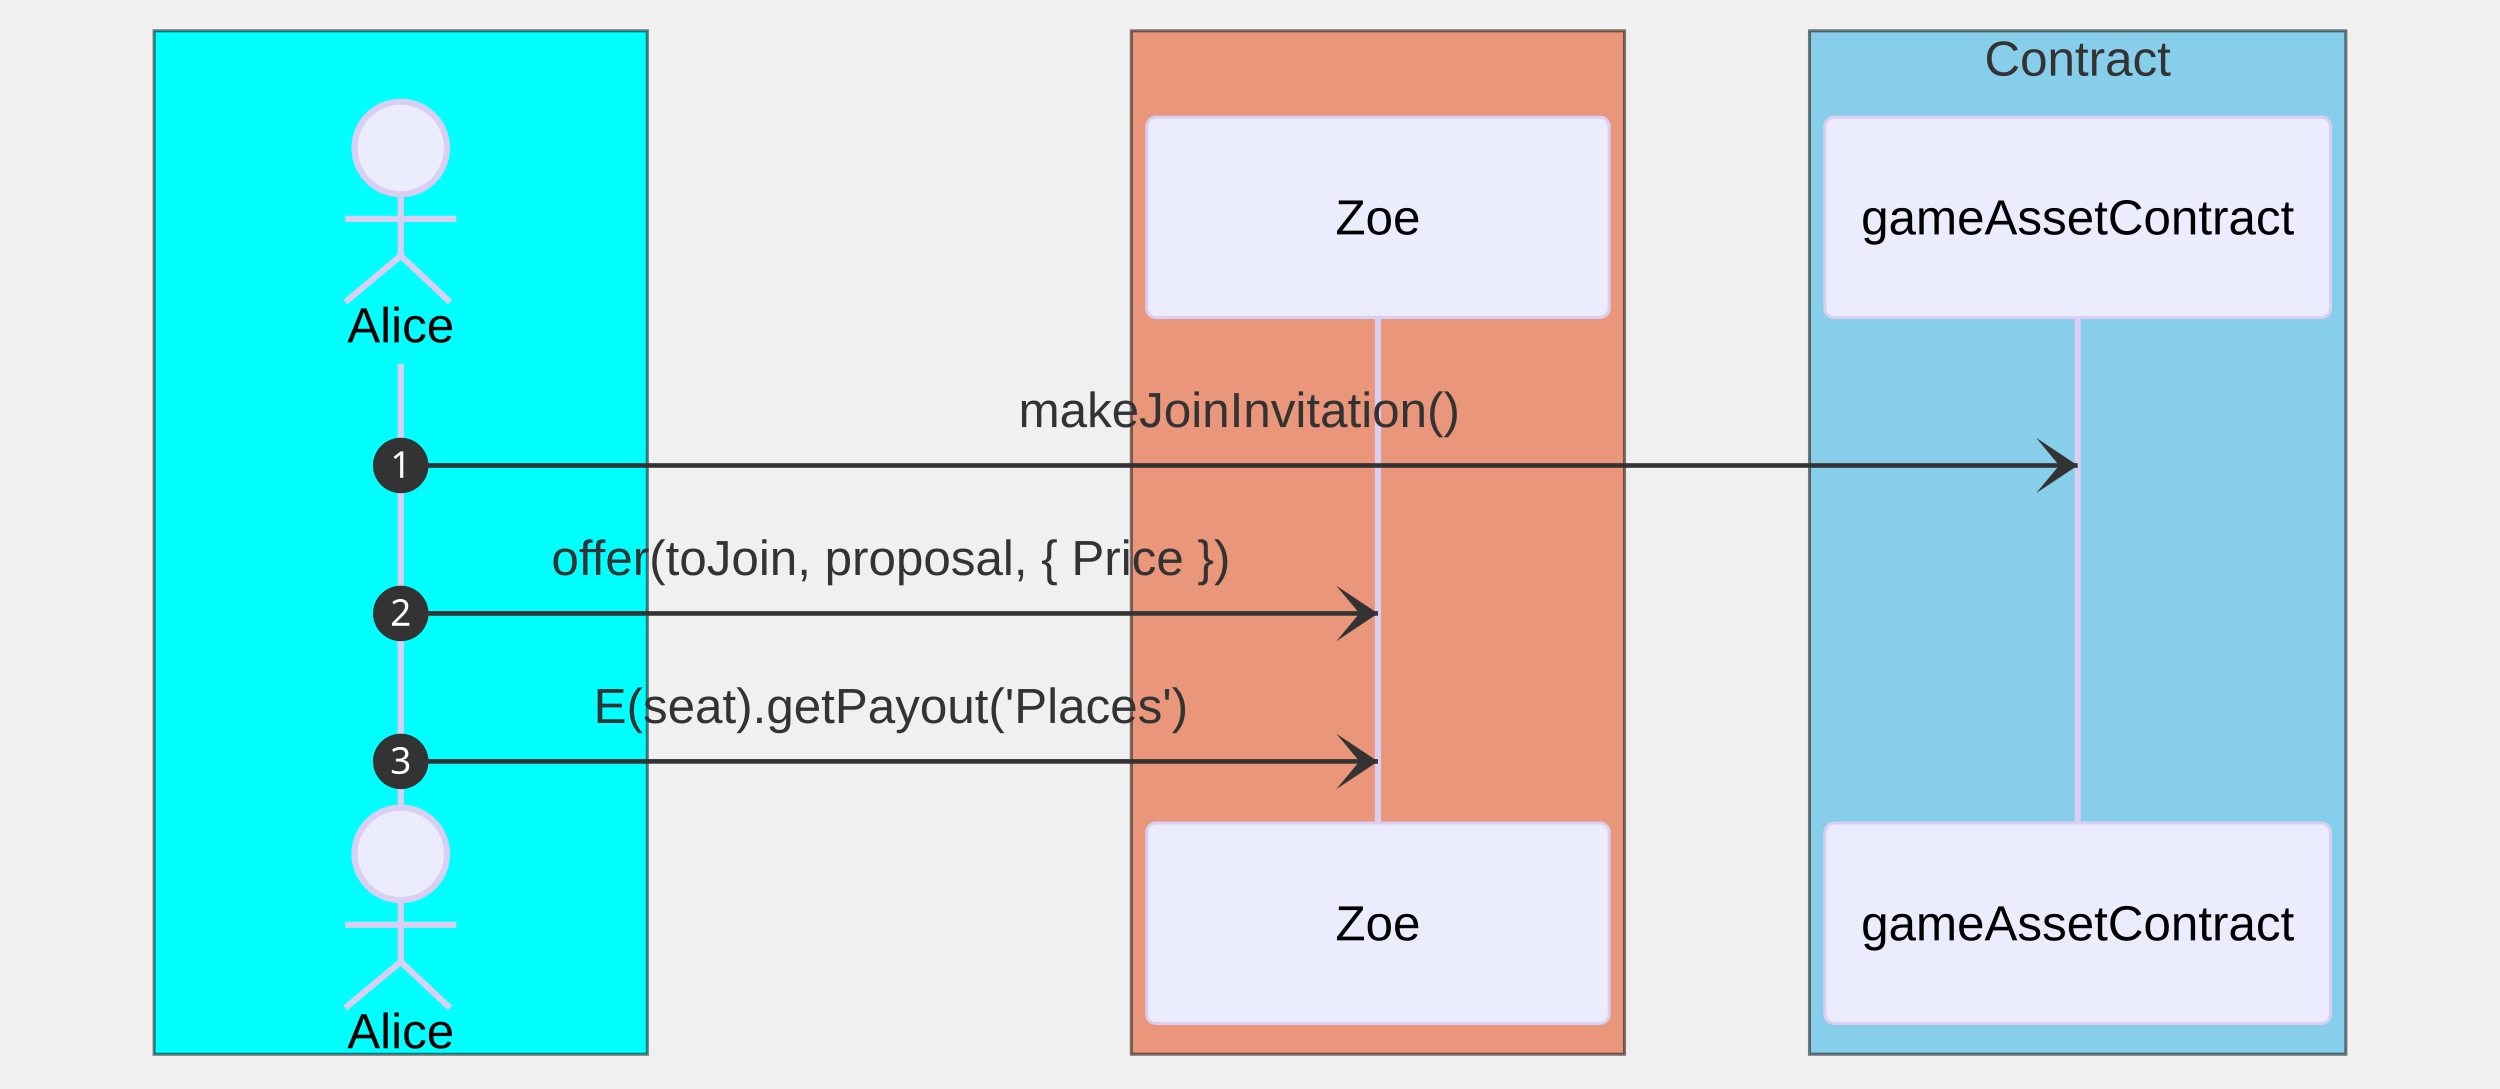
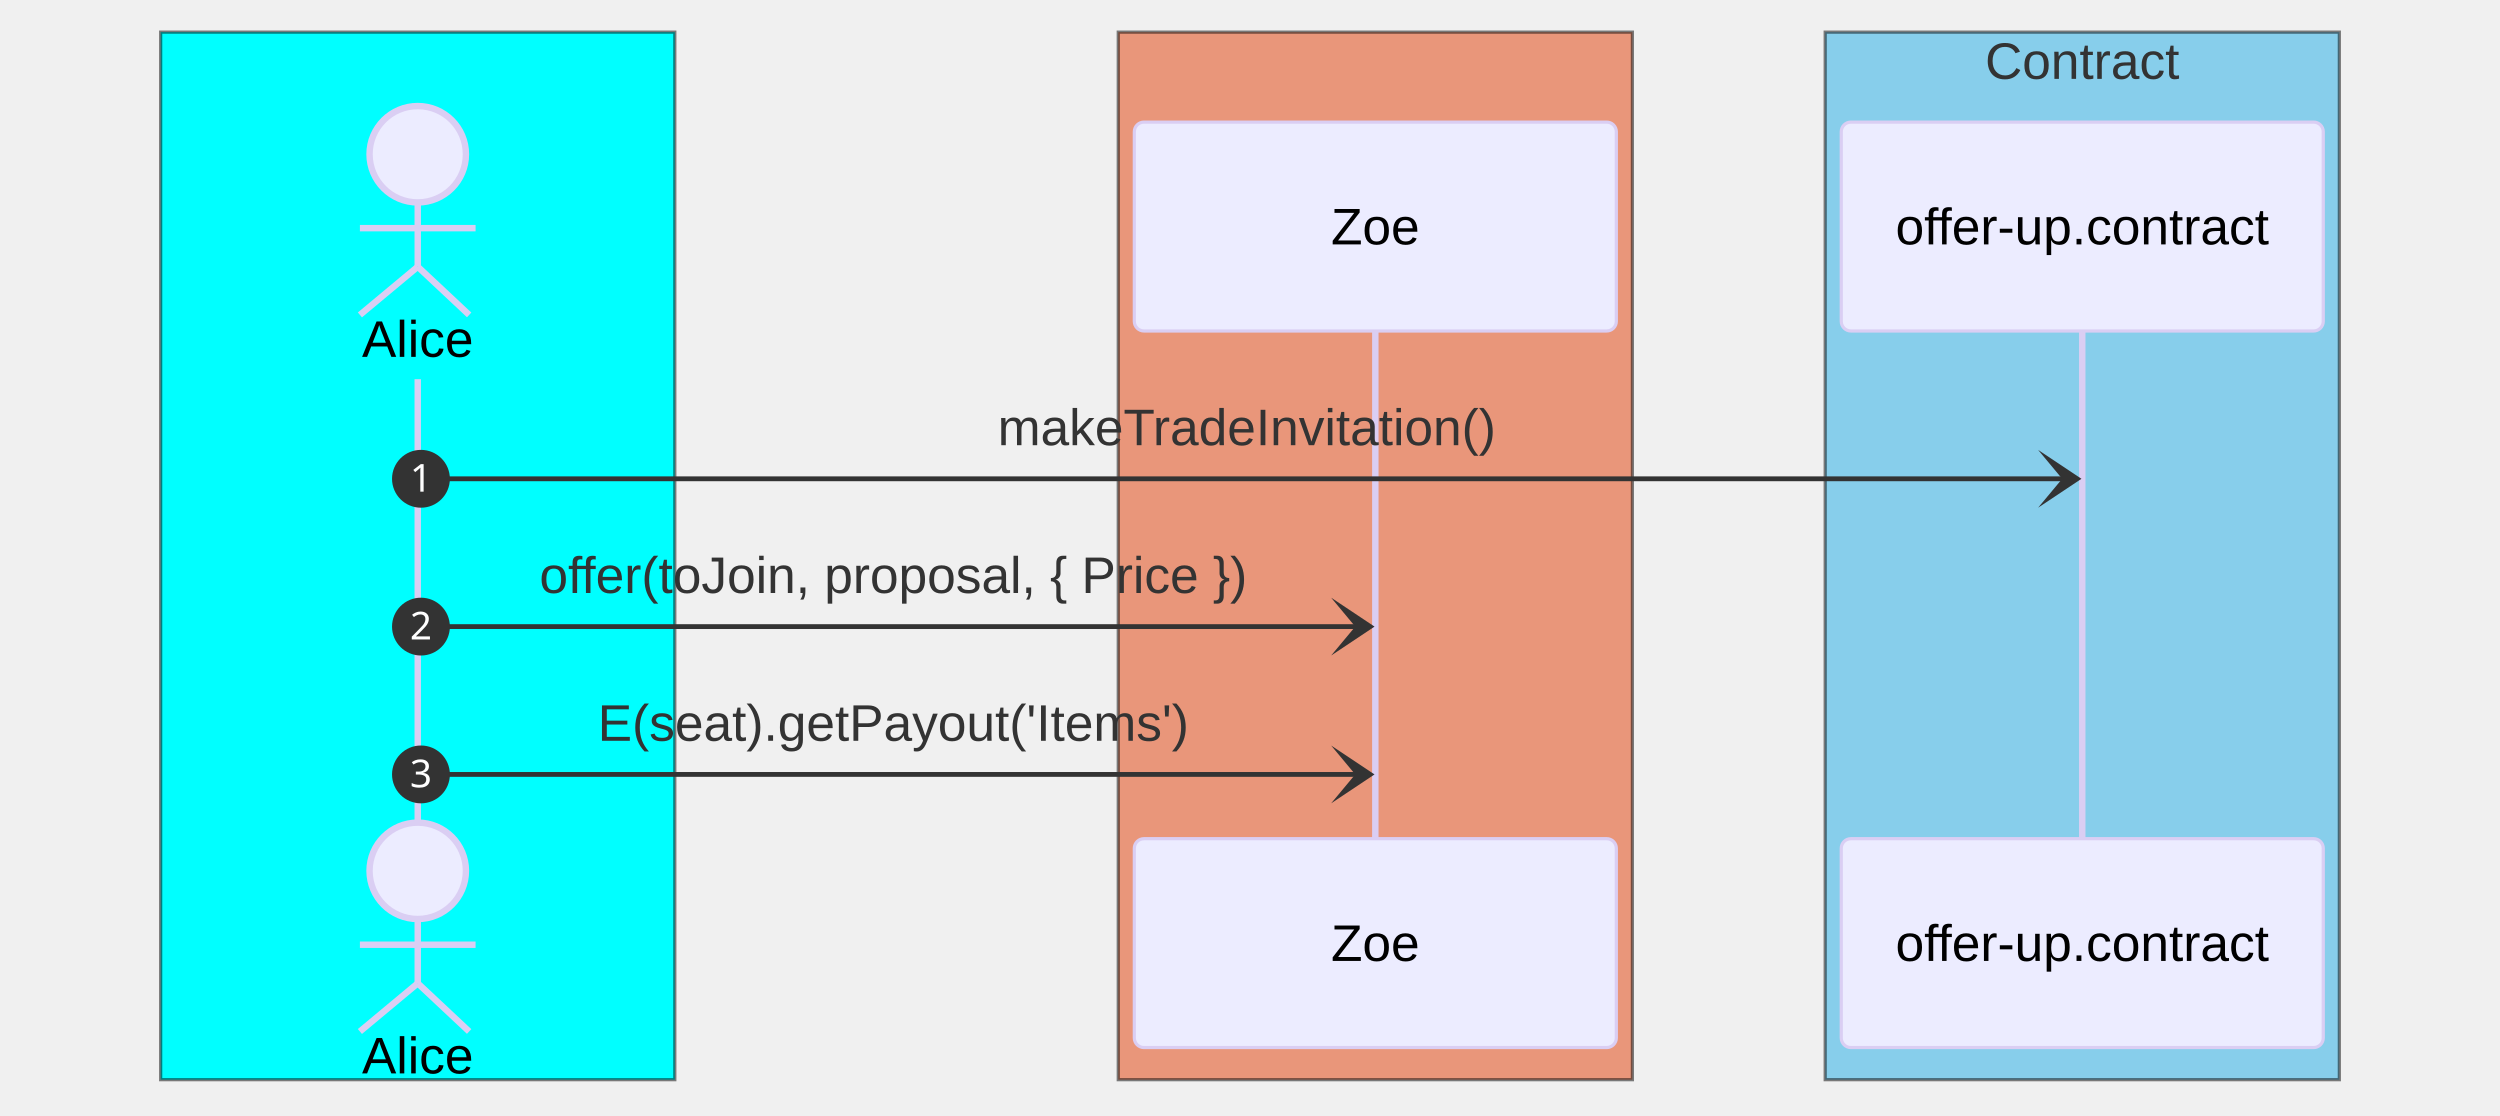
- <svg xmlns="http://www.w3.org/2000/svg" aria-roledescription="sequence" role="graphics-document document" viewBox="-50 -10 811 353" style="max-width: 811px; background-color: rgb(255, 255, 255);" width="100%" id="mermaid-1701986823957">
+ <svg xmlns="http://www.w3.org/2000/svg" aria-roledescription="sequence" role="graphics-document document" viewBox="-50 -10 778 347" style="max-width: 778px; background-color: white;" width="100%" id="my-svg">
  <g>
-     <rect class="rect" height="332" width="174" stroke="rgb(0,0,0, 0.5)" fill="skyblue" y="0" x="537" />
-     <text style="text-anchor: middle; font-size: 16px; font-weight: 400;" class="text" alignment-baseline="central" dominant-baseline="central" y="9" x="624">
-       <tspan dy="0" x="624">Contract</tspan>
+     <rect class="rect" height="326" width="160" stroke="rgb(0,0,0, 0.5)" fill="skyblue" y="0" x="518" />
+     <text style="text-anchor: middle; font-size: 16px; font-weight: 400;" class="text" alignment-baseline="central" dominant-baseline="central" y="9" x="598">
+       <tspan dy="0" x="598">Contract</tspan>
    </text>
  </g>
  <g>
-     <rect class="rect" height="332" width="160" stroke="rgb(0,0,0, 0.5)" fill="darksalmon" y="0" x="317" />
+     <rect class="rect" height="326" width="160" stroke="rgb(0,0,0, 0.5)" fill="darksalmon" y="0" x="298" />
  </g>
  <g>
-     <rect class="rect" height="332" width="160" stroke="rgb(0,0,0, 0.5)" fill="aqua" y="0" x="0" />
+     <rect class="rect" height="326" width="160" stroke="rgb(0,0,0, 0.5)" fill="aqua" y="0" x="0" />
  </g>
  <g>
-     <rect class="actor" ry="3" rx="3" height="65" width="164" stroke="#666" fill="#eaeaea" y="257" x="542" />
-     <text style="text-anchor: middle; font-size: 16px; font-weight: 400;" class="actor" alignment-baseline="central" dominant-baseline="central" y="289.5" x="624">
-       <tspan dy="0" x="624">gameAssetContract</tspan>
+     <rect class="actor actor-bottom" ry="3" rx="3" name="C" height="65" width="150" stroke="#666" fill="#eaeaea" y="251" x="523" />
+     <text style="text-anchor: middle; font-size: 16px; font-weight: 400;" class="actor" alignment-baseline="central" dominant-baseline="central" y="283.5" x="598">
+       <tspan dy="0" x="598">offer-up.contract</tspan>
    </text>
  </g>
  <g>
-     <rect class="actor" ry="3" rx="3" height="65" width="150" stroke="#666" fill="#eaeaea" y="257" x="322" />
-     <text style="text-anchor: middle; font-size: 16px; font-weight: 400;" class="actor" alignment-baseline="central" dominant-baseline="central" y="289.5" x="397">
-       <tspan dy="0" x="397">Zoe</tspan>
+     <rect class="actor actor-bottom" ry="3" rx="3" name="Zoe" height="65" width="150" stroke="#666" fill="#eaeaea" y="251" x="303" />
+     <text style="text-anchor: middle; font-size: 16px; font-weight: 400;" class="actor" alignment-baseline="central" dominant-baseline="central" y="283.5" x="378">
+       <tspan dy="0" x="378">Zoe</tspan>
    </text>
  </g>
  <g>
-     <line stroke="#999" stroke-width="0.5px" class="200" y2="257" x2="624" y1="33" x1="624" id="actor1559" />
-     <g id="root-1559">
-       <rect class="actor" ry="3" rx="3" height="65" width="164" stroke="#666" fill="#eaeaea" y="28" x="542" />
-       <text style="text-anchor: middle; font-size: 16px; font-weight: 400;" class="actor" alignment-baseline="central" dominant-baseline="central" y="60.5" x="624">
-         <tspan dy="0" x="624">gameAssetContract</tspan>
+     <line stroke="#999" stroke-width="0.5px" class="200" y2="251" x2="598" y1="33" x1="598" id="actor2" />
+     <g id="root-2">
+       <rect class="actor actor-top" ry="3" rx="3" name="C" height="65" width="150" stroke="#666" fill="#eaeaea" y="28" x="523" />
+       <text style="text-anchor: middle; font-size: 16px; font-weight: 400;" class="actor" alignment-baseline="central" dominant-baseline="central" y="60.5" x="598">
+         <tspan dy="0" x="598">offer-up.contract</tspan>
      </text>
    </g>
  </g>
  <g>
-     <line stroke="#999" stroke-width="0.5px" class="200" y2="257" x2="397" y1="33" x1="397" id="actor1558" />
-     <g id="root-1558">
-       <rect class="actor" ry="3" rx="3" height="65" width="150" stroke="#666" fill="#eaeaea" y="28" x="322" />
-       <text style="text-anchor: middle; font-size: 16px; font-weight: 400;" class="actor" alignment-baseline="central" dominant-baseline="central" y="60.5" x="397">
-         <tspan dy="0" x="397">Zoe</tspan>
+     <line stroke="#999" stroke-width="0.5px" class="200" y2="251" x2="378" y1="33" x1="378" id="actor1" />
+     <g id="root-1">
+       <rect class="actor actor-top" ry="3" rx="3" name="Zoe" height="65" width="150" stroke="#666" fill="#eaeaea" y="28" x="303" />
+       <text style="text-anchor: middle; font-size: 16px; font-weight: 400;" class="actor" alignment-baseline="central" dominant-baseline="central" y="60.5" x="378">
+         <tspan dy="0" x="378">Zoe</tspan>
      </text>
    </g>
  </g>
-   <style>#mermaid-1701986823957{font-family:"trebuchet ms",verdana,arial,sans-serif;font-size:16px;fill:#333;}#mermaid-1701986823957 .error-icon{fill:#552222;}#mermaid-1701986823957 .error-text{fill:#552222;stroke:#552222;}#mermaid-1701986823957 .edge-thickness-normal{stroke-width:2px;}#mermaid-1701986823957 .edge-thickness-thick{stroke-width:3.5px;}#mermaid-1701986823957 .edge-pattern-solid{stroke-dasharray:0;}#mermaid-1701986823957 .edge-pattern-dashed{stroke-dasharray:3;}#mermaid-1701986823957 .edge-pattern-dotted{stroke-dasharray:2;}#mermaid-1701986823957 .marker{fill:#333333;stroke:#333333;}#mermaid-1701986823957 .marker.cross{stroke:#333333;}#mermaid-1701986823957 svg{font-family:"trebuchet ms",verdana,arial,sans-serif;font-size:16px;}#mermaid-1701986823957 .actor{stroke:hsl(259.626, 59.777%, 87.902%);fill:#ECECFF;}#mermaid-1701986823957 text.actor&gt;tspan{fill:black;stroke:none;}#mermaid-1701986823957 .actor-line{stroke:grey;}#mermaid-1701986823957 .messageLine0{stroke-width:1.5;stroke-dasharray:none;stroke:#333;}#mermaid-1701986823957 .messageLine1{stroke-width:1.5;stroke-dasharray:2,2;stroke:#333;}#mermaid-1701986823957 #arrowhead path{fill:#333;stroke:#333;}#mermaid-1701986823957 .sequenceNumber{fill:white;}#mermaid-1701986823957 #sequencenumber{fill:#333;}#mermaid-1701986823957 #crosshead path{fill:#333;stroke:#333;}#mermaid-1701986823957 .messageText{fill:#333;stroke:none;}#mermaid-1701986823957 .labelBox{stroke:hsl(259.626, 59.777%, 87.902%);fill:#ECECFF;}#mermaid-1701986823957 .labelText,#mermaid-1701986823957 .labelText&gt;tspan{fill:black;stroke:none;}#mermaid-1701986823957 .loopText,#mermaid-1701986823957 .loopText&gt;tspan{fill:black;stroke:none;}#mermaid-1701986823957 .loopLine{stroke-width:2px;stroke-dasharray:2,2;stroke:hsl(259.626, 59.777%, 87.902%);fill:hsl(259.626, 59.777%, 87.902%);}#mermaid-1701986823957 .note{stroke:#aaaa33;fill:#fff5ad;}#mermaid-1701986823957 .noteText,#mermaid-1701986823957 .noteText&gt;tspan{fill:black;stroke:none;}#mermaid-1701986823957 .activation0{fill:#f4f4f4;stroke:#666;}#mermaid-1701986823957 .activation1{fill:#f4f4f4;stroke:#666;}#mermaid-1701986823957 .activation2{fill:#f4f4f4;stroke:#666;}#mermaid-1701986823957 .actorPopupMenu{position:absolute;}#mermaid-1701986823957 .actorPopupMenuPanel{position:absolute;fill:#ECECFF;box-shadow:0px 8px 16px 0px rgba(0,0,0,0.2);filter:drop-shadow(3px 5px 2px rgb(0 0 0 / 0.4));}#mermaid-1701986823957 .actor-man line{stroke:hsl(259.626, 59.777%, 87.902%);fill:#ECECFF;}#mermaid-1701986823957 .actor-man circle,#mermaid-1701986823957 line{stroke:hsl(259.626, 59.777%, 87.902%);fill:#ECECFF;stroke-width:2px;}#mermaid-1701986823957 :root{--mermaid-font-family:"trebuchet ms",verdana,arial,sans-serif;}</style>
+   <style>#my-svg{font-family:"trebuchet ms",verdana,arial,sans-serif;font-size:16px;fill:#333;}#my-svg .error-icon{fill:#552222;}#my-svg .error-text{fill:#552222;stroke:#552222;}#my-svg .edge-thickness-normal{stroke-width:2px;}#my-svg .edge-thickness-thick{stroke-width:3.5px;}#my-svg .edge-pattern-solid{stroke-dasharray:0;}#my-svg .edge-pattern-dashed{stroke-dasharray:3;}#my-svg .edge-pattern-dotted{stroke-dasharray:2;}#my-svg .marker{fill:#333333;stroke:#333333;}#my-svg .marker.cross{stroke:#333333;}#my-svg svg{font-family:"trebuchet ms",verdana,arial,sans-serif;font-size:16px;}#my-svg .actor{stroke:hsl(259.626, 59.777%, 87.902%);fill:#ECECFF;}#my-svg text.actor&gt;tspan{fill:black;stroke:none;}#my-svg .actor-line{stroke:grey;}#my-svg .messageLine0{stroke-width:1.5;stroke-dasharray:none;stroke:#333;}#my-svg .messageLine1{stroke-width:1.5;stroke-dasharray:2,2;stroke:#333;}#my-svg #arrowhead path{fill:#333;stroke:#333;}#my-svg .sequenceNumber{fill:white;}#my-svg #sequencenumber{fill:#333;}#my-svg #crosshead path{fill:#333;stroke:#333;}#my-svg .messageText{fill:#333;stroke:none;}#my-svg .labelBox{stroke:hsl(259.626, 59.777%, 87.902%);fill:#ECECFF;}#my-svg .labelText,#my-svg .labelText&gt;tspan{fill:black;stroke:none;}#my-svg .loopText,#my-svg .loopText&gt;tspan{fill:black;stroke:none;}#my-svg .loopLine{stroke-width:2px;stroke-dasharray:2,2;stroke:hsl(259.626, 59.777%, 87.902%);fill:hsl(259.626, 59.777%, 87.902%);}#my-svg .note{stroke:#aaaa33;fill:#fff5ad;}#my-svg .noteText,#my-svg .noteText&gt;tspan{fill:black;stroke:none;}#my-svg .activation0{fill:#f4f4f4;stroke:#666;}#my-svg .activation1{fill:#f4f4f4;stroke:#666;}#my-svg .activation2{fill:#f4f4f4;stroke:#666;}#my-svg .actorPopupMenu{position:absolute;}#my-svg .actorPopupMenuPanel{position:absolute;fill:#ECECFF;box-shadow:0px 8px 16px 0px rgba(0,0,0,0.2);filter:drop-shadow(3px 5px 2px rgb(0 0 0 / 0.4));}#my-svg .actor-man line{stroke:hsl(259.626, 59.777%, 87.902%);fill:#ECECFF;}#my-svg .actor-man circle,#my-svg line{stroke:hsl(259.626, 59.777%, 87.902%);fill:#ECECFF;stroke-width:2px;}#my-svg :root{--mermaid-font-family:"trebuchet ms",verdana,arial,sans-serif;}</style>
  <g />
  <defs>
    <symbol height="24" width="24" id="computer">
      <path d="M2 2v13h20v-13h-20zm18 11h-16v-9h16v9zm-10.228 6l.466-1h3.524l.467 1h-4.457zm14.228 3h-24l2-6h2.104l-1.33 4h18.45l-1.297-4h2.073l2 6zm-5-10h-14v-7h14v7z" transform="scale(.5)" />
    </symbol>
  </defs>
  <defs>
    <symbol clip-rule="evenodd" fill-rule="evenodd" id="database">
      <path d="M12.258.001l.256.004.255.005.253.008.251.01.249.012.247.015.246.016.242.019.241.02.239.023.236.024.233.027.231.028.229.031.225.032.223.034.22.036.217.038.214.04.211.041.208.043.205.045.201.046.198.048.194.05.191.051.187.053.183.054.18.056.175.057.172.059.168.06.163.061.16.063.155.064.15.066.074.033.073.033.071.034.07.034.069.035.068.035.067.035.066.035.064.036.064.036.062.036.06.036.06.037.058.037.058.037.055.038.055.038.053.038.052.038.051.039.05.039.048.039.047.039.045.04.044.04.043.04.041.04.04.041.039.041.037.041.036.041.034.041.033.042.032.042.03.042.029.042.027.042.026.043.024.043.023.043.021.043.02.043.018.044.017.043.015.044.013.044.012.044.011.045.009.044.007.045.006.045.004.045.002.045.001.045v17l-.001.045-.002.045-.004.045-.006.045-.007.045-.009.044-.011.045-.012.044-.013.044-.015.044-.017.043-.018.044-.02.043-.021.043-.023.043-.024.043-.026.043-.027.042-.029.042-.03.042-.032.042-.033.042-.034.041-.036.041-.037.041-.039.041-.04.041-.041.04-.043.04-.044.04-.045.04-.047.039-.048.039-.05.039-.051.039-.052.038-.053.038-.055.038-.055.038-.058.037-.058.037-.06.037-.06.036-.062.036-.064.036-.064.036-.066.035-.067.035-.068.035-.069.035-.07.034-.071.034-.073.033-.074.033-.15.066-.155.064-.16.063-.163.061-.168.06-.172.059-.175.057-.18.056-.183.054-.187.053-.191.051-.194.05-.198.048-.201.046-.205.045-.208.043-.211.041-.214.04-.217.038-.22.036-.223.034-.225.032-.229.031-.231.028-.233.027-.236.024-.239.023-.241.02-.242.019-.246.016-.247.015-.249.012-.251.01-.253.008-.255.005-.256.004-.258.001-.258-.001-.256-.004-.255-.005-.253-.008-.251-.01-.249-.012-.247-.015-.245-.016-.243-.019-.241-.02-.238-.023-.236-.024-.234-.027-.231-.028-.228-.031-.226-.032-.223-.034-.22-.036-.217-.038-.214-.04-.211-.041-.208-.043-.204-.045-.201-.046-.198-.048-.195-.05-.19-.051-.187-.053-.184-.054-.179-.056-.176-.057-.172-.059-.167-.06-.164-.061-.159-.063-.155-.064-.151-.066-.074-.033-.072-.033-.072-.034-.07-.034-.069-.035-.068-.035-.067-.035-.066-.035-.064-.036-.063-.036-.062-.036-.061-.036-.06-.037-.058-.037-.057-.037-.056-.038-.055-.038-.053-.038-.052-.038-.051-.039-.049-.039-.049-.039-.046-.039-.046-.04-.044-.04-.043-.04-.041-.04-.04-.041-.039-.041-.037-.041-.036-.041-.034-.041-.033-.042-.032-.042-.03-.042-.029-.042-.027-.042-.026-.043-.024-.043-.023-.043-.021-.043-.02-.043-.018-.044-.017-.043-.015-.044-.013-.044-.012-.044-.011-.045-.009-.044-.007-.045-.006-.045-.004-.045-.002-.045-.001-.045v-17l.001-.045.002-.045.004-.045.006-.045.007-.045.009-.044.011-.045.012-.044.013-.044.015-.044.017-.043.018-.044.02-.043.021-.043.023-.043.024-.043.026-.043.027-.042.029-.042.03-.042.032-.042.033-.042.034-.041.036-.041.037-.041.039-.041.04-.041.041-.04.043-.04.044-.04.046-.04.046-.039.049-.039.049-.039.051-.039.052-.038.053-.038.055-.038.056-.038.057-.037.058-.037.06-.037.061-.036.062-.036.063-.036.064-.036.066-.035.067-.035.068-.035.069-.035.07-.034.072-.034.072-.033.074-.033.151-.066.155-.064.159-.063.164-.061.167-.06.172-.059.176-.057.179-.056.184-.054.187-.053.19-.051.195-.05.198-.048.201-.046.204-.045.208-.043.211-.041.214-.04.217-.038.22-.036.223-.034.226-.032.228-.031.231-.028.234-.027.236-.024.238-.023.241-.02.243-.019.245-.016.247-.015.249-.012.251-.01.253-.008.255-.005.256-.004.258-.001.258.001zm-9.258 20.499v.01l.001.021.003.021.004.022.005.021.006.022.007.022.009.023.01.022.011.023.012.023.013.023.015.023.016.024.017.023.018.024.019.024.021.024.022.025.023.024.024.025.052.049.056.05.061.051.066.051.07.051.075.051.079.052.084.052.088.052.092.052.097.052.102.051.105.052.11.052.114.051.119.051.123.051.127.05.131.05.135.05.139.048.144.049.147.047.152.047.155.047.16.045.163.045.167.043.171.043.176.041.178.041.183.039.187.039.19.037.194.035.197.035.202.033.204.031.209.03.212.029.216.027.219.025.222.024.226.021.23.02.233.018.236.016.24.015.243.012.246.01.249.008.253.005.256.004.259.001.26-.001.257-.004.254-.005.25-.008.247-.011.244-.012.241-.014.237-.016.233-.018.231-.021.226-.021.224-.024.22-.026.216-.027.212-.028.21-.031.205-.031.202-.034.198-.034.194-.036.191-.037.187-.039.183-.04.179-.04.175-.042.172-.043.168-.044.163-.045.16-.046.155-.046.152-.047.148-.048.143-.049.139-.049.136-.05.131-.05.126-.05.123-.051.118-.052.114-.051.11-.052.106-.052.101-.052.096-.052.092-.052.088-.053.083-.051.079-.052.074-.052.07-.051.065-.051.06-.051.056-.05.051-.05.023-.024.023-.025.021-.024.02-.024.019-.024.018-.024.017-.024.015-.023.014-.024.013-.023.012-.023.01-.023.01-.022.008-.022.006-.022.006-.022.004-.022.004-.021.001-.021.001-.021v-4.127l-.077.055-.08.053-.083.054-.085.053-.087.052-.09.052-.093.051-.095.05-.097.05-.1.049-.102.049-.105.048-.106.047-.109.047-.111.046-.114.045-.115.045-.118.044-.12.043-.122.042-.124.042-.126.041-.128.04-.13.04-.132.038-.134.038-.135.037-.138.037-.139.035-.142.035-.143.034-.144.033-.147.032-.148.031-.15.03-.151.03-.153.029-.154.027-.156.027-.158.026-.159.025-.161.024-.162.023-.163.022-.165.021-.166.02-.167.019-.169.018-.169.017-.171.016-.173.015-.173.014-.175.013-.175.012-.177.011-.178.01-.179.008-.179.008-.181.006-.182.005-.182.004-.184.003-.184.002h-.37l-.184-.002-.184-.003-.182-.004-.182-.005-.181-.006-.179-.008-.179-.008-.178-.01-.176-.011-.176-.012-.175-.013-.173-.014-.172-.015-.171-.016-.17-.017-.169-.018-.167-.019-.166-.02-.165-.021-.163-.022-.162-.023-.161-.024-.159-.025-.157-.026-.156-.027-.155-.027-.153-.029-.151-.03-.15-.03-.148-.031-.146-.032-.145-.033-.143-.034-.141-.035-.14-.035-.137-.037-.136-.037-.134-.038-.132-.038-.13-.04-.128-.04-.126-.041-.124-.042-.122-.042-.12-.044-.117-.043-.116-.045-.113-.045-.112-.046-.109-.047-.106-.047-.105-.048-.102-.049-.1-.049-.097-.05-.095-.05-.093-.052-.09-.051-.087-.052-.085-.053-.083-.054-.08-.054-.077-.054v4.127zm0-5.654v.011l.001.021.003.021.004.021.005.022.006.022.007.022.009.022.01.022.011.023.012.023.013.023.015.024.016.023.017.024.018.024.019.024.021.024.022.024.023.025.024.024.052.05.056.05.061.05.066.051.07.051.075.052.079.051.084.052.088.052.092.052.097.052.102.052.105.052.11.051.114.051.119.052.123.05.127.051.131.05.135.049.139.049.144.048.147.048.152.047.155.046.16.045.163.045.167.044.171.042.176.042.178.04.183.04.187.038.19.037.194.036.197.034.202.033.204.032.209.03.212.028.216.027.219.025.222.024.226.022.23.02.233.018.236.016.24.014.243.012.246.01.249.008.253.006.256.003.259.001.26-.001.257-.003.254-.006.25-.008.247-.01.244-.012.241-.015.237-.016.233-.018.231-.02.226-.022.224-.024.22-.025.216-.027.212-.029.21-.03.205-.032.202-.033.198-.035.194-.036.191-.037.187-.039.183-.039.179-.041.175-.042.172-.043.168-.044.163-.045.16-.045.155-.047.152-.047.148-.048.143-.048.139-.05.136-.049.131-.05.126-.051.123-.051.118-.051.114-.052.11-.052.106-.052.101-.052.096-.052.092-.052.088-.052.083-.052.079-.052.074-.051.07-.052.065-.051.06-.05.056-.051.051-.049.023-.025.023-.024.021-.025.02-.024.019-.024.018-.024.017-.024.015-.023.014-.023.013-.024.012-.022.01-.023.01-.023.008-.022.006-.022.006-.022.004-.021.004-.022.001-.021.001-.021v-4.139l-.077.054-.08.054-.083.054-.085.052-.087.053-.09.051-.093.051-.095.051-.097.05-.1.049-.102.049-.105.048-.106.047-.109.047-.111.046-.114.045-.115.044-.118.044-.12.044-.122.042-.124.042-.126.041-.128.04-.13.039-.132.039-.134.038-.135.037-.138.036-.139.036-.142.035-.143.033-.144.033-.147.033-.148.031-.15.03-.151.03-.153.028-.154.028-.156.027-.158.026-.159.025-.161.024-.162.023-.163.022-.165.021-.166.02-.167.019-.169.018-.169.017-.171.016-.173.015-.173.014-.175.013-.175.012-.177.011-.178.009-.179.009-.179.007-.181.007-.182.005-.182.004-.184.003-.184.002h-.37l-.184-.002-.184-.003-.182-.004-.182-.005-.181-.007-.179-.007-.179-.009-.178-.009-.176-.011-.176-.012-.175-.013-.173-.014-.172-.015-.171-.016-.17-.017-.169-.018-.167-.019-.166-.02-.165-.021-.163-.022-.162-.023-.161-.024-.159-.025-.157-.026-.156-.027-.155-.028-.153-.028-.151-.03-.15-.03-.148-.031-.146-.033-.145-.033-.143-.033-.141-.035-.14-.036-.137-.036-.136-.037-.134-.038-.132-.039-.13-.039-.128-.04-.126-.041-.124-.042-.122-.043-.12-.043-.117-.044-.116-.044-.113-.046-.112-.046-.109-.046-.106-.047-.105-.048-.102-.049-.1-.049-.097-.05-.095-.051-.093-.051-.09-.051-.087-.053-.085-.052-.083-.054-.08-.054-.077-.054v4.139zm0-5.666v.011l.001.02.003.022.004.021.005.022.006.021.007.022.009.023.01.022.011.023.012.023.013.023.015.023.016.024.017.024.018.023.019.024.021.025.022.024.023.024.024.025.052.05.056.05.061.05.066.051.07.051.075.052.079.051.084.052.088.052.092.052.097.052.102.052.105.051.11.052.114.051.119.051.123.051.127.05.131.05.135.05.139.049.144.048.147.048.152.047.155.046.16.045.163.045.167.043.171.043.176.042.178.04.183.04.187.038.19.037.194.036.197.034.202.033.204.032.209.03.212.028.216.027.219.025.222.024.226.021.23.02.233.018.236.017.24.014.243.012.246.01.249.008.253.006.256.003.259.001.26-.001.257-.003.254-.006.25-.008.247-.01.244-.013.241-.014.237-.016.233-.018.231-.02.226-.022.224-.024.22-.025.216-.027.212-.029.21-.03.205-.032.202-.033.198-.035.194-.036.191-.037.187-.039.183-.039.179-.041.175-.042.172-.043.168-.044.163-.045.16-.045.155-.047.152-.047.148-.048.143-.049.139-.049.136-.049.131-.051.126-.05.123-.051.118-.052.114-.051.11-.052.106-.052.101-.052.096-.052.092-.052.088-.052.083-.052.079-.052.074-.052.07-.051.065-.051.06-.051.056-.05.051-.049.023-.025.023-.025.021-.024.02-.024.019-.024.018-.024.017-.024.015-.023.014-.024.013-.023.012-.023.01-.022.01-.023.008-.022.006-.022.006-.022.004-.022.004-.021.001-.021.001-.021v-4.153l-.077.054-.08.054-.083.053-.085.053-.087.053-.09.051-.093.051-.095.051-.097.05-.1.049-.102.048-.105.048-.106.048-.109.046-.111.046-.114.046-.115.044-.118.044-.12.043-.122.043-.124.042-.126.041-.128.04-.13.039-.132.039-.134.038-.135.037-.138.036-.139.036-.142.034-.143.034-.144.033-.147.032-.148.032-.15.03-.151.03-.153.028-.154.028-.156.027-.158.026-.159.024-.161.024-.162.023-.163.023-.165.021-.166.02-.167.019-.169.018-.169.017-.171.016-.173.015-.173.014-.175.013-.175.012-.177.01-.178.01-.179.009-.179.007-.181.006-.182.006-.182.004-.184.003-.184.001-.185.001-.185-.001-.184-.001-.184-.003-.182-.004-.182-.006-.181-.006-.179-.007-.179-.009-.178-.01-.176-.01-.176-.012-.175-.013-.173-.014-.172-.015-.171-.016-.17-.017-.169-.018-.167-.019-.166-.02-.165-.021-.163-.023-.162-.023-.161-.024-.159-.024-.157-.026-.156-.027-.155-.028-.153-.028-.151-.03-.15-.03-.148-.032-.146-.032-.145-.033-.143-.034-.141-.034-.14-.036-.137-.036-.136-.037-.134-.038-.132-.039-.13-.039-.128-.041-.126-.041-.124-.041-.122-.043-.12-.043-.117-.044-.116-.044-.113-.046-.112-.046-.109-.046-.106-.048-.105-.048-.102-.048-.1-.05-.097-.049-.095-.051-.093-.051-.09-.052-.087-.052-.085-.053-.083-.053-.08-.054-.077-.054v4.153zm8.74-8.179l-.257.004-.254.005-.25.008-.247.011-.244.012-.241.014-.237.016-.233.018-.231.021-.226.022-.224.023-.22.026-.216.027-.212.028-.21.031-.205.032-.202.033-.198.034-.194.036-.191.038-.187.038-.183.04-.179.041-.175.042-.172.043-.168.043-.163.045-.16.046-.155.046-.152.048-.148.048-.143.048-.139.049-.136.05-.131.05-.126.051-.123.051-.118.051-.114.052-.11.052-.106.052-.101.052-.096.052-.092.052-.088.052-.083.052-.079.052-.074.051-.07.052-.065.051-.06.05-.056.05-.051.05-.023.025-.023.024-.021.024-.02.025-.019.024-.018.024-.017.023-.015.024-.014.023-.013.023-.012.023-.01.023-.01.022-.008.022-.006.023-.006.021-.004.022-.004.021-.001.021-.001.021.001.021.001.021.004.021.004.022.006.021.006.023.008.022.01.022.01.023.012.023.013.023.014.023.015.024.017.023.018.024.019.024.02.025.021.024.023.024.023.025.051.05.056.05.06.05.065.051.07.052.074.051.079.052.083.052.088.052.092.052.096.052.101.052.106.052.11.052.114.052.118.051.123.051.126.051.131.05.136.05.139.049.143.048.148.048.152.048.155.046.16.046.163.045.168.043.172.043.175.042.179.041.183.04.187.038.191.038.194.036.198.034.202.033.205.032.21.031.212.028.216.027.22.026.224.023.226.022.231.021.233.018.237.016.241.014.244.012.247.011.25.008.254.005.257.004.26.001.26-.001.257-.004.254-.005.25-.008.247-.011.244-.012.241-.014.237-.016.233-.018.231-.021.226-.022.224-.023.22-.026.216-.027.212-.028.21-.031.205-.032.202-.033.198-.034.194-.036.191-.038.187-.038.183-.04.179-.041.175-.042.172-.043.168-.043.163-.045.16-.046.155-.046.152-.048.148-.048.143-.048.139-.049.136-.05.131-.05.126-.051.123-.051.118-.051.114-.052.11-.052.106-.052.101-.052.096-.052.092-.052.088-.052.083-.052.079-.052.074-.051.07-.052.065-.051.06-.05.056-.05.051-.05.023-.025.023-.024.021-.024.02-.025.019-.024.018-.024.017-.023.015-.024.014-.023.013-.023.012-.023.01-.023.01-.022.008-.022.006-.023.006-.021.004-.022.004-.021.001-.021.001-.021-.001-.021-.001-.021-.004-.021-.004-.022-.006-.021-.006-.023-.008-.022-.01-.022-.01-.023-.012-.023-.013-.023-.014-.023-.015-.024-.017-.023-.018-.024-.019-.024-.02-.025-.021-.024-.023-.024-.023-.025-.051-.05-.056-.05-.06-.05-.065-.051-.07-.052-.074-.051-.079-.052-.083-.052-.088-.052-.092-.052-.096-.052-.101-.052-.106-.052-.11-.052-.114-.052-.118-.051-.123-.051-.126-.051-.131-.05-.136-.05-.139-.049-.143-.048-.148-.048-.152-.048-.155-.046-.16-.046-.163-.045-.168-.043-.172-.043-.175-.042-.179-.041-.183-.04-.187-.038-.191-.038-.194-.036-.198-.034-.202-.033-.205-.032-.21-.031-.212-.028-.216-.027-.22-.026-.224-.023-.226-.022-.231-.021-.233-.018-.237-.016-.241-.014-.244-.012-.247-.011-.25-.008-.254-.005-.257-.004-.26-.001-.26.001z" transform="scale(.5)" />
    </symbol>
  </defs>
  <defs>
    <symbol height="24" width="24" id="clock">
      <path d="M12 2c5.514 0 10 4.486 10 10s-4.486 10-10 10-10-4.486-10-10 4.486-10 10-10zm0-2c-6.627 0-12 5.373-12 12s5.373 12 12 12 12-5.373 12-12-5.373-12-12-12zm5.848 12.459c.202.038.202.333.001.372-1.907.361-6.045 1.111-6.547 1.111-.719 0-1.301-.582-1.301-1.301 0-.512.77-5.447 1.125-7.445.034-.192.312-.181.343.014l.985 6.238 5.394 1.011z" transform="scale(.5)" />
    </symbol>
  </defs>
  <defs>
-     <marker orient="auto" markerHeight="12" markerWidth="12" markerUnits="userSpaceOnUse" refY="5" refX="9" id="arrowhead">
+     <marker orient="auto" markerHeight="12" markerWidth="12" markerUnits="userSpaceOnUse" refY="5" refX="7.9" id="arrowhead">
      <path d="M 0 0 L 10 5 L 0 10 z" />
    </marker>
  </defs>
  <defs>
-     <marker refY="5" refX="4" orient="auto" markerHeight="8" markerWidth="15" id="crosshead">
+     <marker refY="4.5" refX="4" orient="auto" markerHeight="8" markerWidth="15" id="crosshead">
      <path style="stroke-dasharray: 0, 0;" d="M 1,2 L 6,7 M 6,2 L 1,7" stroke-width="1pt" stroke="#000000" fill="none" />
    </marker>
  </defs>
  <defs>
-     <marker orient="auto" markerHeight="28" markerWidth="20" refY="7" refX="18" id="filled-head">
+     <marker orient="auto" markerHeight="28" markerWidth="20" refY="7" refX="15.5" id="filled-head">
      <path d="M 18,7 L9,13 L14,7 L9,1 Z" />
    </marker>
  </defs>
  <defs>
    <marker orient="auto" markerHeight="40" markerWidth="60" refY="15" refX="15" id="sequencenumber">
      <circle r="6" cy="15" cx="15" />
    </marker>
  </defs>
-   <line stroke="#999" stroke-width="0.5px" class="200" y2="257" x2="80" y1="108" x1="80" id="actor1557" />
-   <g class="actor-man">
-     <line y2="73" x2="80" y1="53" x1="80" id="actor-man-torso1557" />
-     <line y2="61" x2="98" y1="61" x1="62" id="actor-man-arms1557" />
+   <line stroke="#999" stroke-width="0.5px" class="200" y2="251" x2="80" y1="108" x1="80" id="actor0" />
+   <g name="A" class="actor-man actor-top">
+     <line y2="73" x2="80" y1="53" x1="80" id="actor-man-torso0" />
+     <line y2="61" x2="98" y1="61" x1="62" id="actor-man-arms0" />
    <line y2="73" x2="80" y1="88" x1="62" />
    <line y2="88" x2="96" y1="73" x1="80" />
    <circle height="65" width="150" r="15" cy="38" cx="80" />
    <text style="text-anchor: middle; font-size: 16px; font-weight: 400;" class="actor" alignment-baseline="central" dominant-baseline="central" y="95.5" x="80">
      <tspan dy="0" x="80">Alice</tspan>
    </text>
  </g>
-   <text style="font-size: 16px; font-weight: 400;" dy="1em" class="messageText" alignment-baseline="middle" dominant-baseline="middle" text-anchor="middle" y="108" x="352">makeJoinInvitation()</text>
-   <line style="fill: none;" marker-start="url(#sequencenumber)" marker-end="url(#filled-head)" stroke="none" stroke-width="2" class="messageLine0" y2="141" x2="624" y1="141" x1="80" />
-   <text class="sequenceNumber" text-anchor="middle" font-size="12px" font-family="sans-serif" y="145" x="80">1</text>
-   <text style="font-size: 16px; font-weight: 400;" dy="1em" class="messageText" alignment-baseline="middle" dominant-baseline="middle" text-anchor="middle" y="156" x="239">offer(toJoin, proposal, { Price })</text>
-   <line style="fill: none;" marker-start="url(#sequencenumber)" marker-end="url(#filled-head)" stroke="none" stroke-width="2" class="messageLine0" y2="189" x2="397" y1="189" x1="80" />
-   <text class="sequenceNumber" text-anchor="middle" font-size="12px" font-family="sans-serif" y="193" x="80">2</text>
-   <text style="font-size: 16px; font-weight: 400;" dy="1em" class="messageText" alignment-baseline="middle" dominant-baseline="middle" text-anchor="middle" y="204" x="239">E(seat).getPayout('Places')</text>
-   <line style="fill: none;" marker-start="url(#sequencenumber)" marker-end="url(#filled-head)" stroke="none" stroke-width="2" class="messageLine0" y2="237" x2="397" y1="237" x1="80" />
-   <text class="sequenceNumber" text-anchor="middle" font-size="12px" font-family="sans-serif" y="241" x="80">3</text>
-   <g class="actor-man">
-     <line y2="302" x2="80" y1="282" x1="80" id="actor-man-torso1559" />
-     <line y2="290" x2="98" y1="290" x1="62" id="actor-man-arms1559" />
-     <line y2="302" x2="80" y1="317" x1="62" />
-     <line y2="317" x2="96" y1="302" x1="80" />
-     <circle height="65" width="150" r="15" cy="267" cx="80" />
-     <text style="text-anchor: middle; font-size: 16px; font-weight: 400;" class="actor" alignment-baseline="central" dominant-baseline="central" y="324.5" x="80">
+   <text style="font-size: 16px; font-weight: 400;" dy="1em" class="messageText" alignment-baseline="middle" dominant-baseline="middle" text-anchor="middle" y="108" x="338">makeTradeInvitation()</text>
+   <line style="fill: none;" marker-start="url(#sequencenumber)" marker-end="url(#filled-head)" stroke="none" stroke-width="2" class="messageLine0" y2="139" x2="594" y1="139" x1="81" />
+   <text class="sequenceNumber" text-anchor="middle" font-size="12px" font-family="sans-serif" y="143" x="81">1</text>
+   <text style="font-size: 16px; font-weight: 400;" dy="1em" class="messageText" alignment-baseline="middle" dominant-baseline="middle" text-anchor="middle" y="154" x="228">offer(toJoin, proposal, { Price })</text>
+   <line style="fill: none;" marker-start="url(#sequencenumber)" marker-end="url(#filled-head)" stroke="none" stroke-width="2" class="messageLine0" y2="185" x2="374" y1="185" x1="81" />
+   <text class="sequenceNumber" text-anchor="middle" font-size="12px" font-family="sans-serif" y="189" x="81">2</text>
+   <text style="font-size: 16px; font-weight: 400;" dy="1em" class="messageText" alignment-baseline="middle" dominant-baseline="middle" text-anchor="middle" y="200" x="228">E(seat).getPayout('Items')</text>
+   <line style="fill: none;" marker-start="url(#sequencenumber)" marker-end="url(#filled-head)" stroke="none" stroke-width="2" class="messageLine0" y2="231" x2="374" y1="231" x1="81" />
+   <text class="sequenceNumber" text-anchor="middle" font-size="12px" font-family="sans-serif" y="235" x="81">3</text>
+   <g name="A" class="actor-man actor-bottom">
+     <line y2="296" x2="80" y1="276" x1="80" id="actor-man-torso2" />
+     <line y2="284" x2="98" y1="284" x1="62" id="actor-man-arms2" />
+     <line y2="296" x2="80" y1="311" x1="62" />
+     <line y2="311" x2="96" y1="296" x1="80" />
+     <circle height="65" width="150" r="15" cy="261" cx="80" />
+     <text style="text-anchor: middle; font-size: 16px; font-weight: 400;" class="actor" alignment-baseline="central" dominant-baseline="central" y="318.5" x="80">
      <tspan dy="0" x="80">Alice</tspan>
    </text>
  </g>
</svg>
